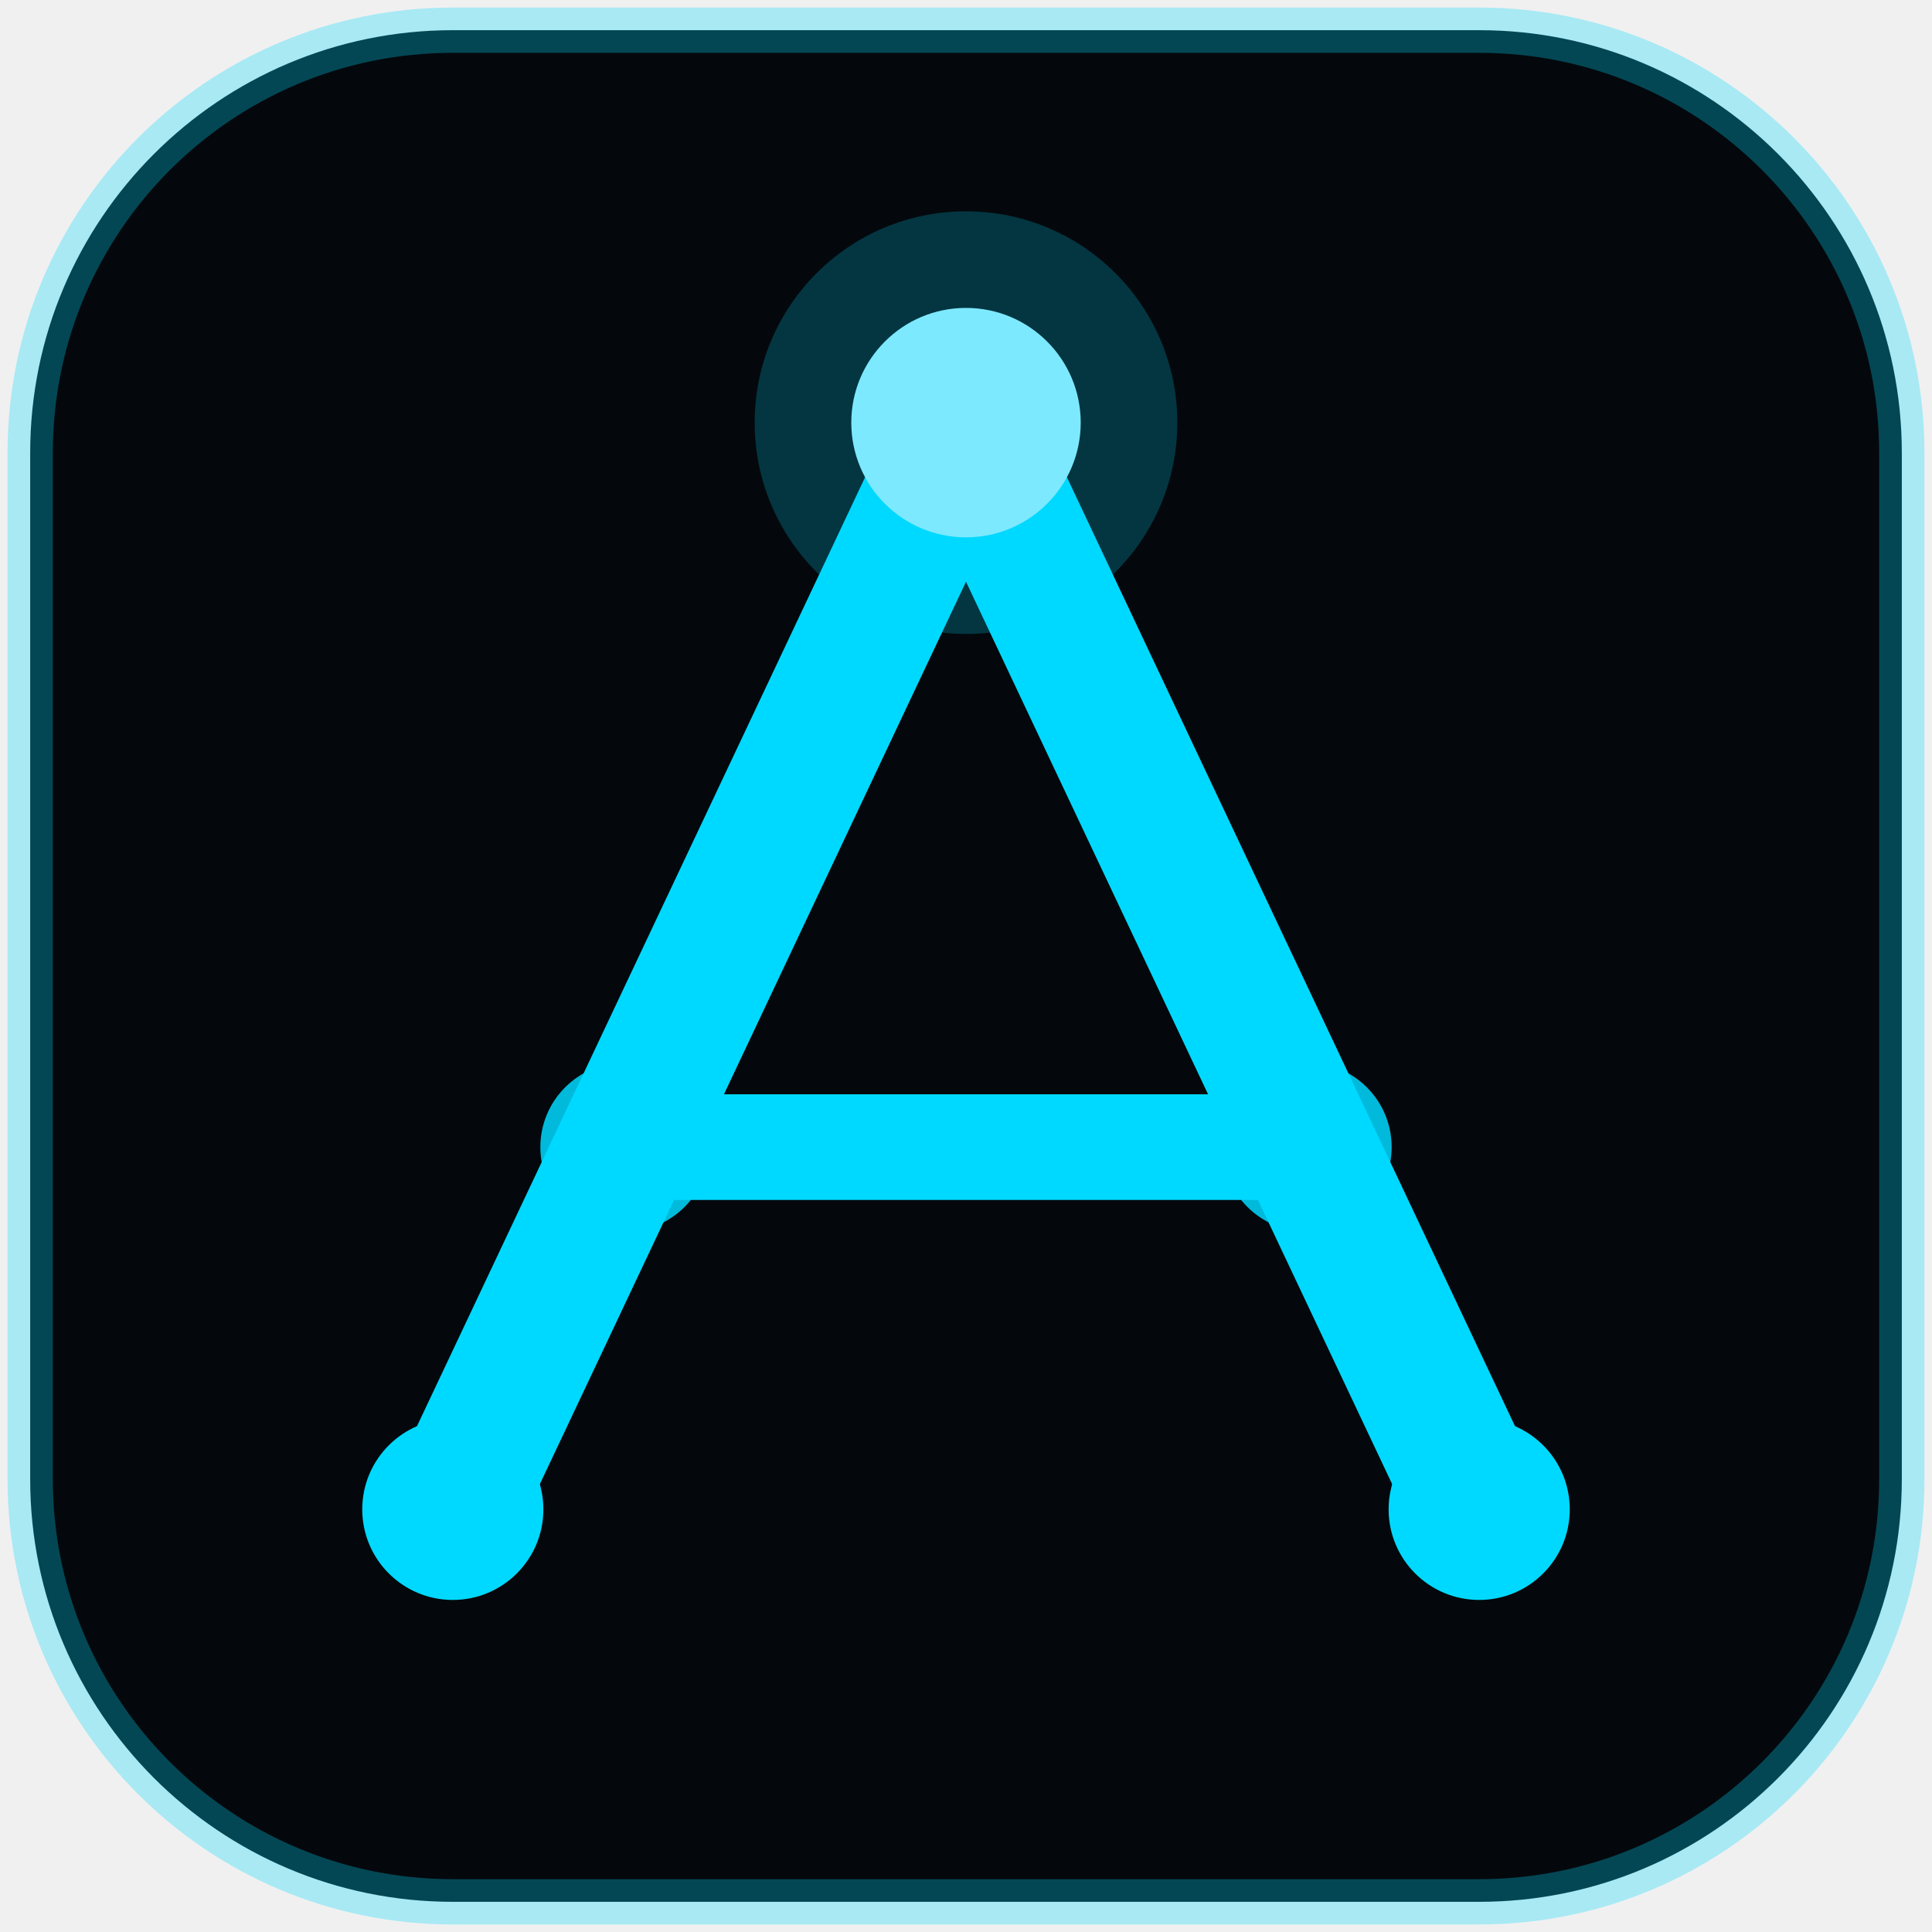
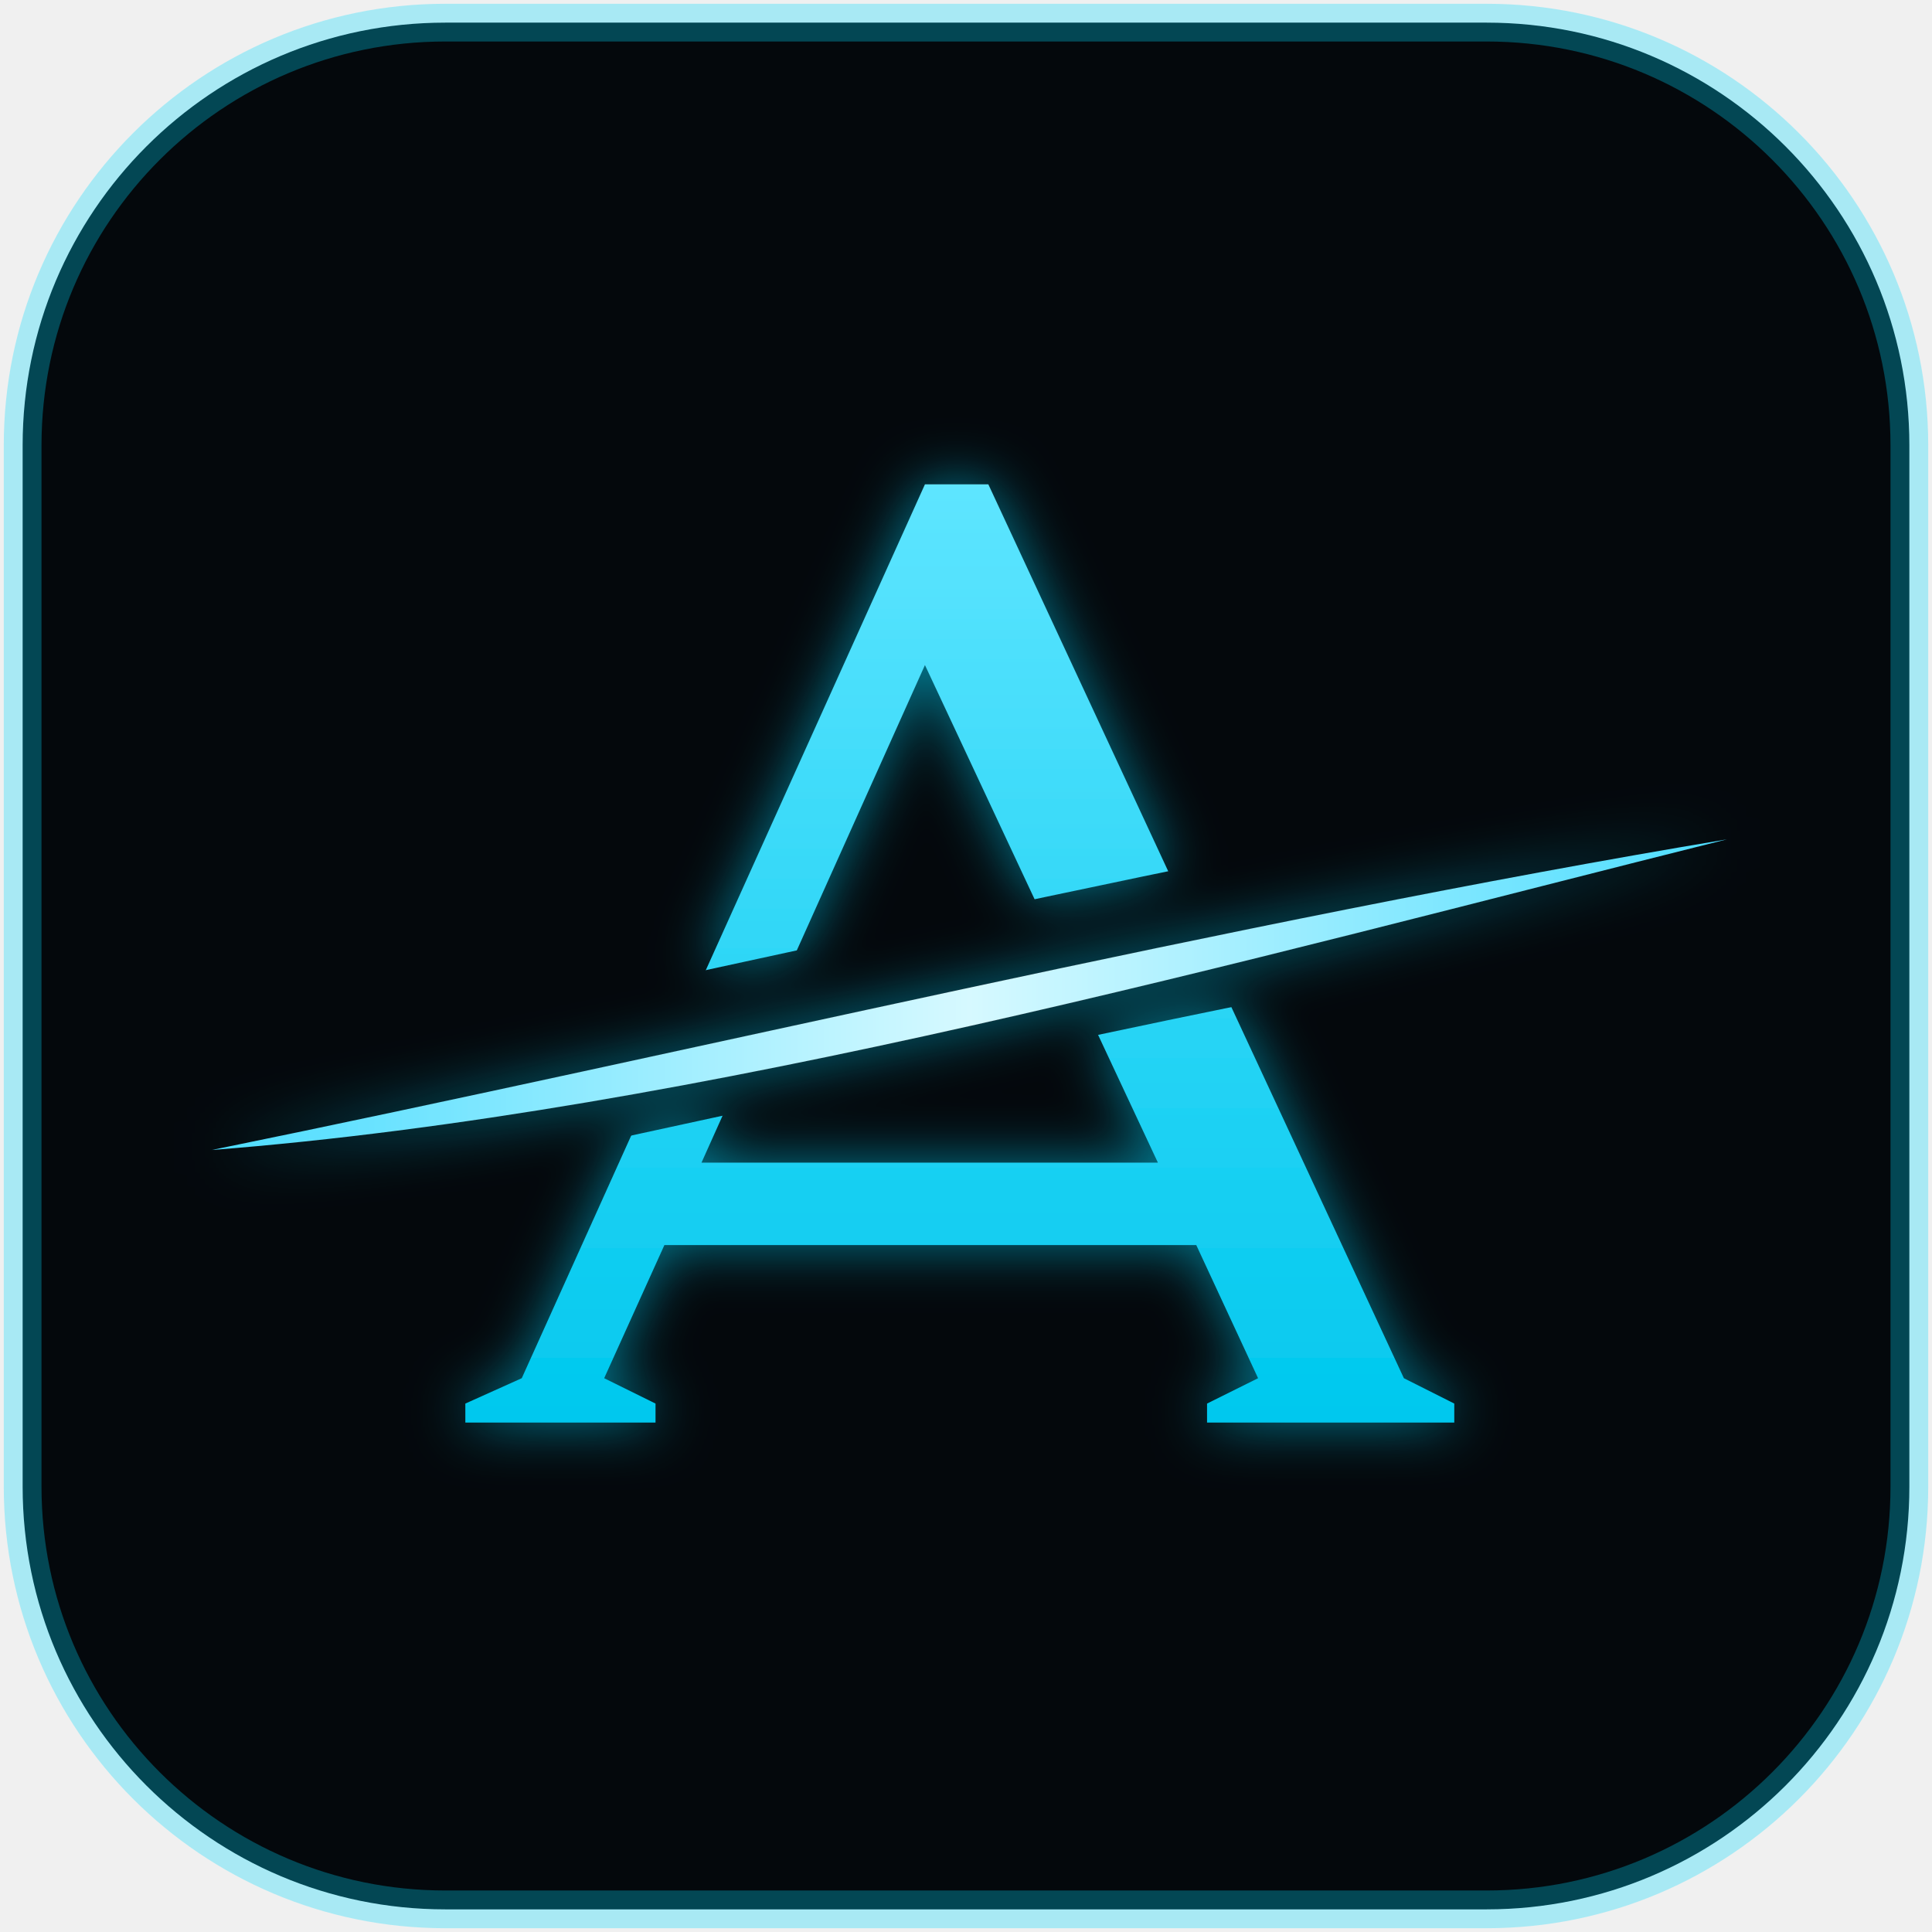
- <svg xmlns="http://www.w3.org/2000/svg" viewBox="0 0 64 64">
-   <rect x="1" y="1" width="62" height="62" rx="14" fill="#04080c" />
-   <rect x="1" y="1" width="62" height="62" rx="14" fill="none" stroke="#00d9ff" stroke-opacity="0.3" stroke-width="1.5" />
-   <path d="M32 14 L15 50 M32 14 L49 50" stroke="#00d9ff" stroke-width="4.5" stroke-linecap="round" fill="none" />
-   <path d="M20.7 38 L43.3 38" stroke="#00d9ff" stroke-width="3.5" stroke-linecap="round" fill="none" />
-   <circle cx="32" cy="14" r="7" fill="#00d9ff" opacity="0.22" />
-   <circle cx="32" cy="14" r="3.8" fill="#7de9ff" />
-   <circle cx="15" cy="50" r="3" fill="#00d9ff" />
-   <circle cx="49" cy="50" r="3" fill="#00d9ff" />
-   <circle cx="20.7" cy="38" r="2.8" fill="#00d9ff" opacity="0.85" />
-   <circle cx="43.3" cy="38" r="2.8" fill="#00d9ff" opacity="0.85" />
+ <svg xmlns="http://www.w3.org/2000/svg" viewBox="0 0 512 512">
+   <defs>
+     <linearGradient id="aFill" x1="0" y1="0" x2="0" y2="1">
+       <stop offset="0" stop-color="#5ee5ff" />
+       <stop offset="1" stop-color="#00c8ee" />
+     </linearGradient>
+     <linearGradient id="bladeFill" x1="0" y1="0" x2="1" y2="0">
+       <stop offset="0" stop-color="#4adcff" />
+       <stop offset="0.5" stop-color="#d6f9ff" />
+       <stop offset="1" stop-color="#4adcff" />
+     </linearGradient>
+     <filter id="glow" x="-30%" y="-30%" width="160%" height="160%">
+       <feDropShadow dx="0" dy="0" stdDeviation="9" flood-color="#00d9ff" flood-opacity="0.55" />
+     </filter>
+     <mask id="slice">
+       <rect width="512" height="512" fill="white" />
+       <path d="M 18 314 C 170 283, 340 242, 496 216" stroke="black" stroke-width="46" fill="none" stroke-linecap="round" />
+     </mask>
+   </defs>
+   <rect x="6" y="6" width="500" height="500" rx="112" fill="#04080c" />
+   <rect x="6" y="6" width="500" height="500" rx="112" fill="none" stroke="#00d9ff" stroke-opacity="0.3" stroke-width="10" />
+   <g transform="translate(41,41) scale(0.84)" filter="url(#glow)">
+     <g mask="url(#slice)" fill="url(#aFill)" fill-rule="evenodd">
+       <path d="M 243 104 L 263 104                L 394.1 386 L 410 394 L 410 400 L 332 400 L 332 394 L 348.1 386                L 328.6 344 L 160.8 344 L 141.8 386                L 158 394 L 158 400 L 98 400 L 98 394 L 115.8 386 Z                M 243 161 L 316.5 318 L 172.5 318 Z" />
+     </g>
+     <path fill="url(#bladeFill)" d="M 18 314 C 170 283, 340 242, 496 216 C 344 254, 172 302, 18 314 Z" />
+   </g>
</svg>
